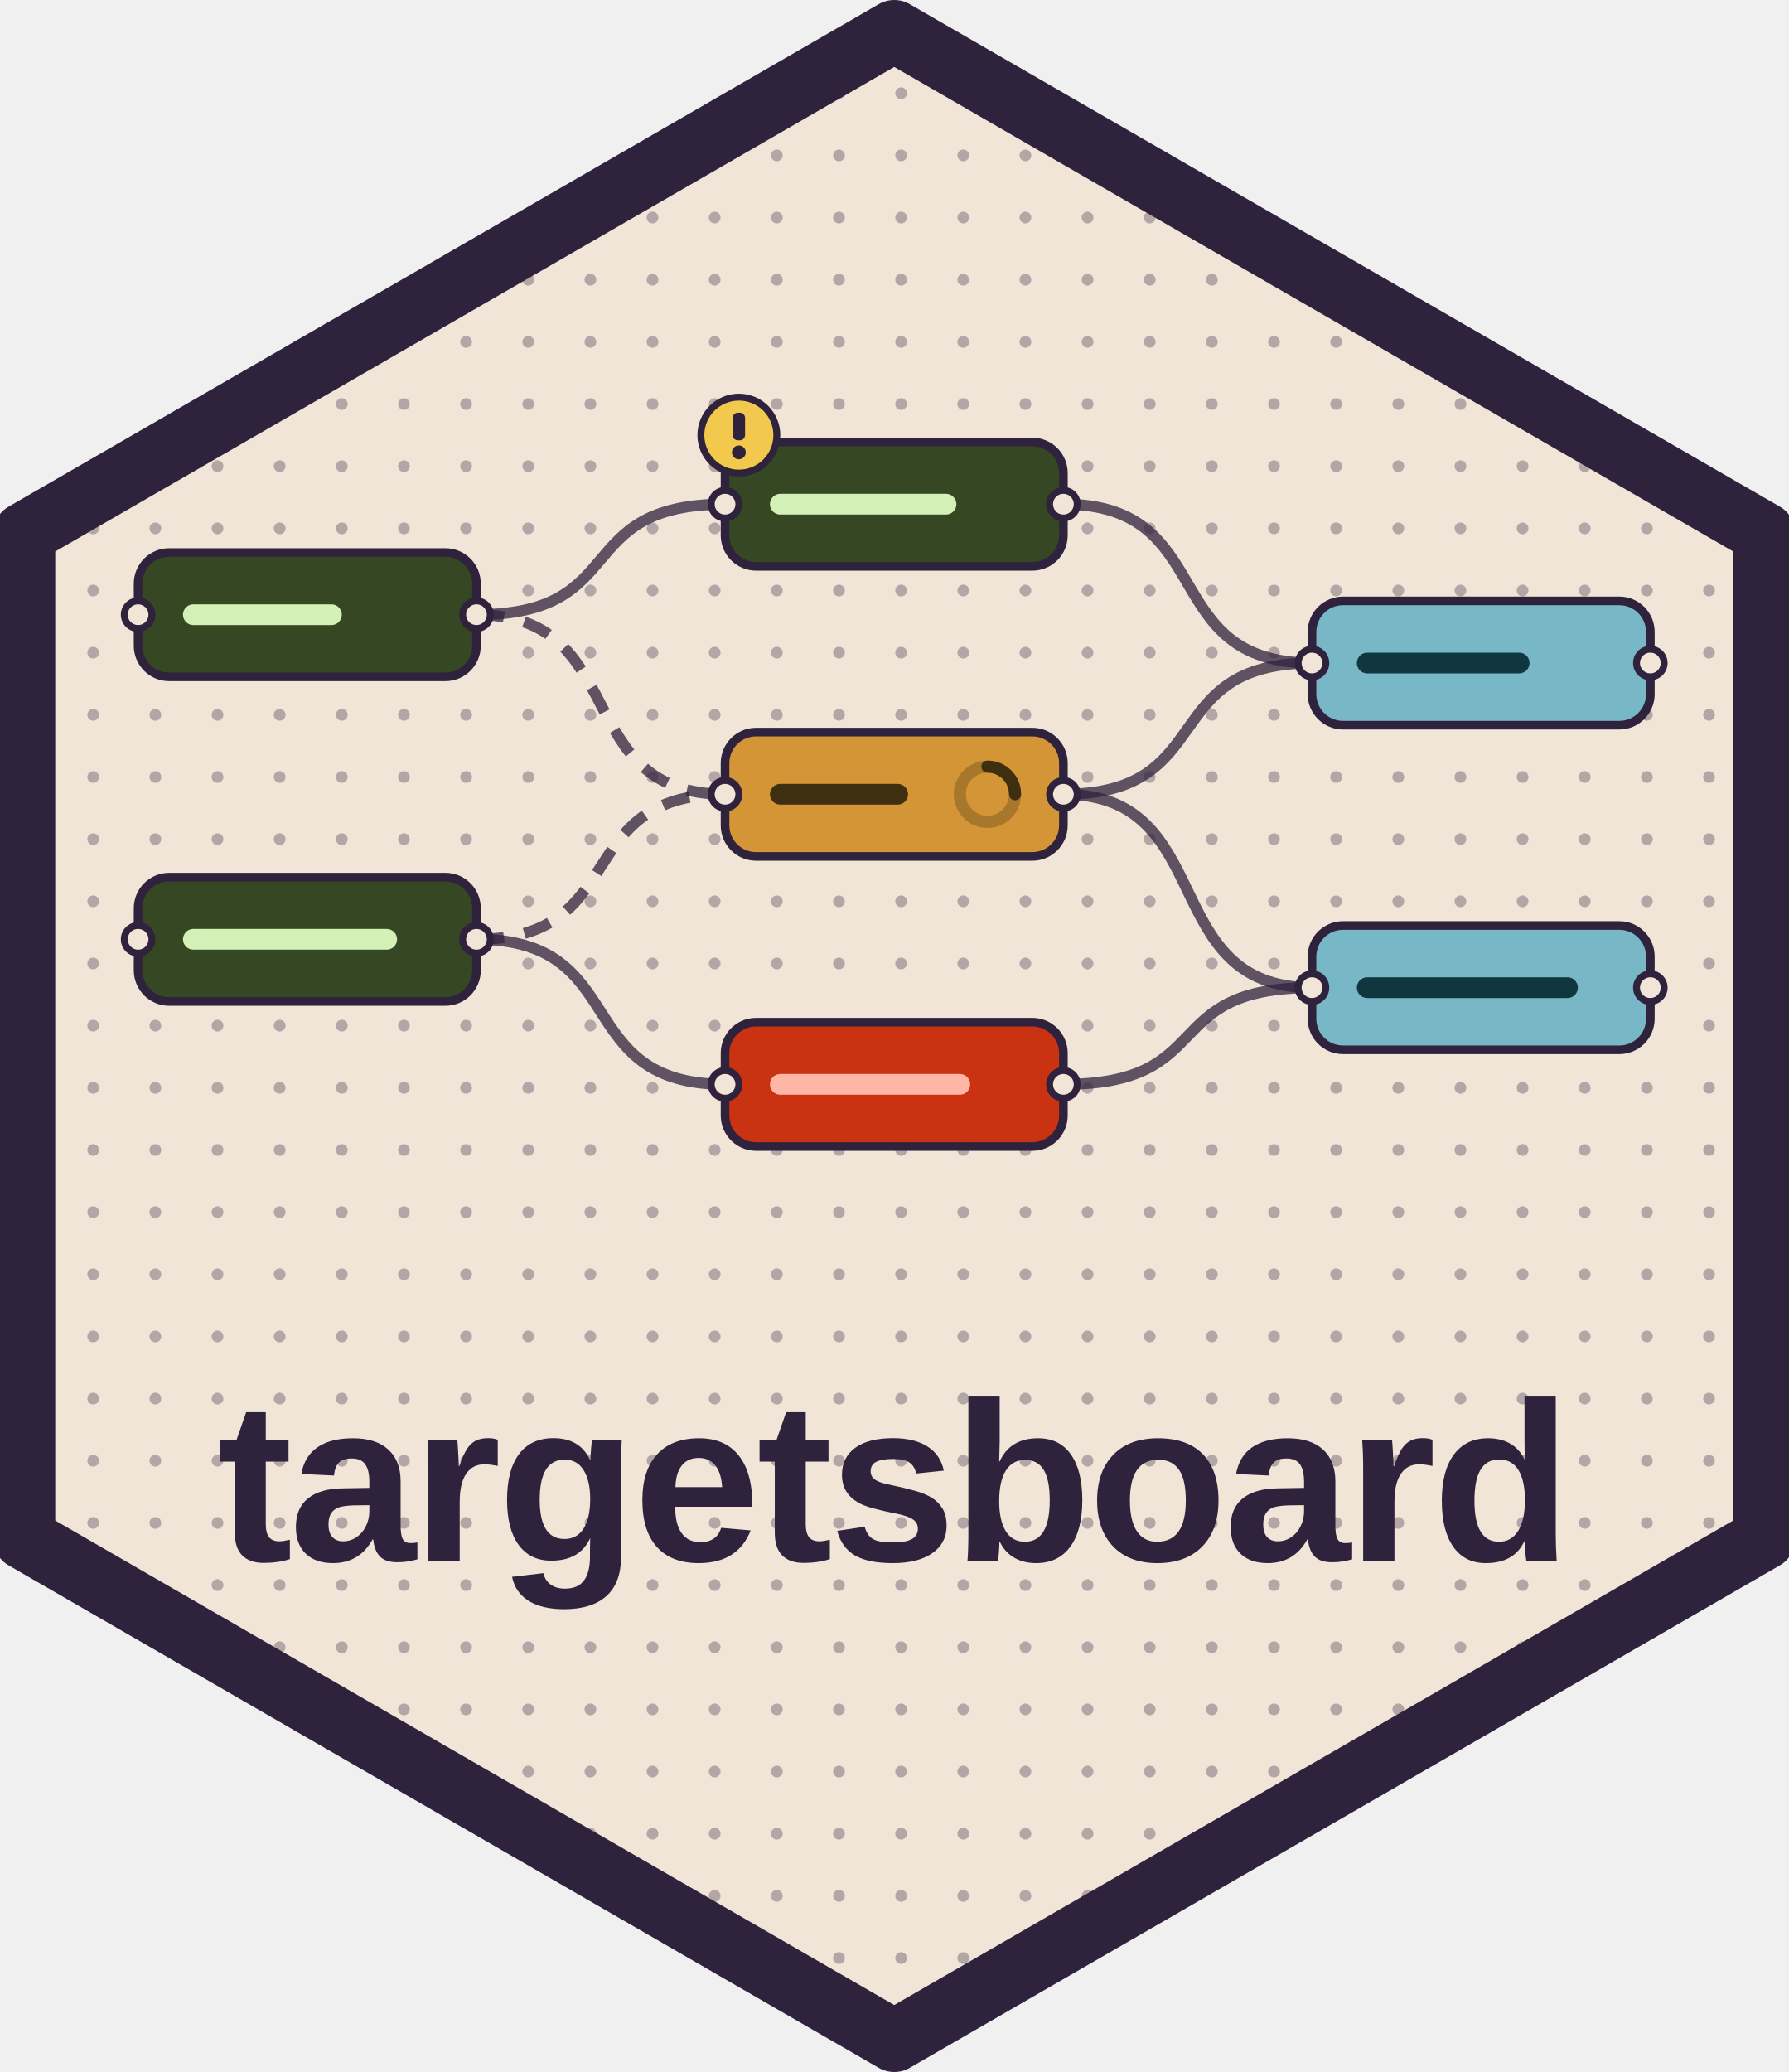
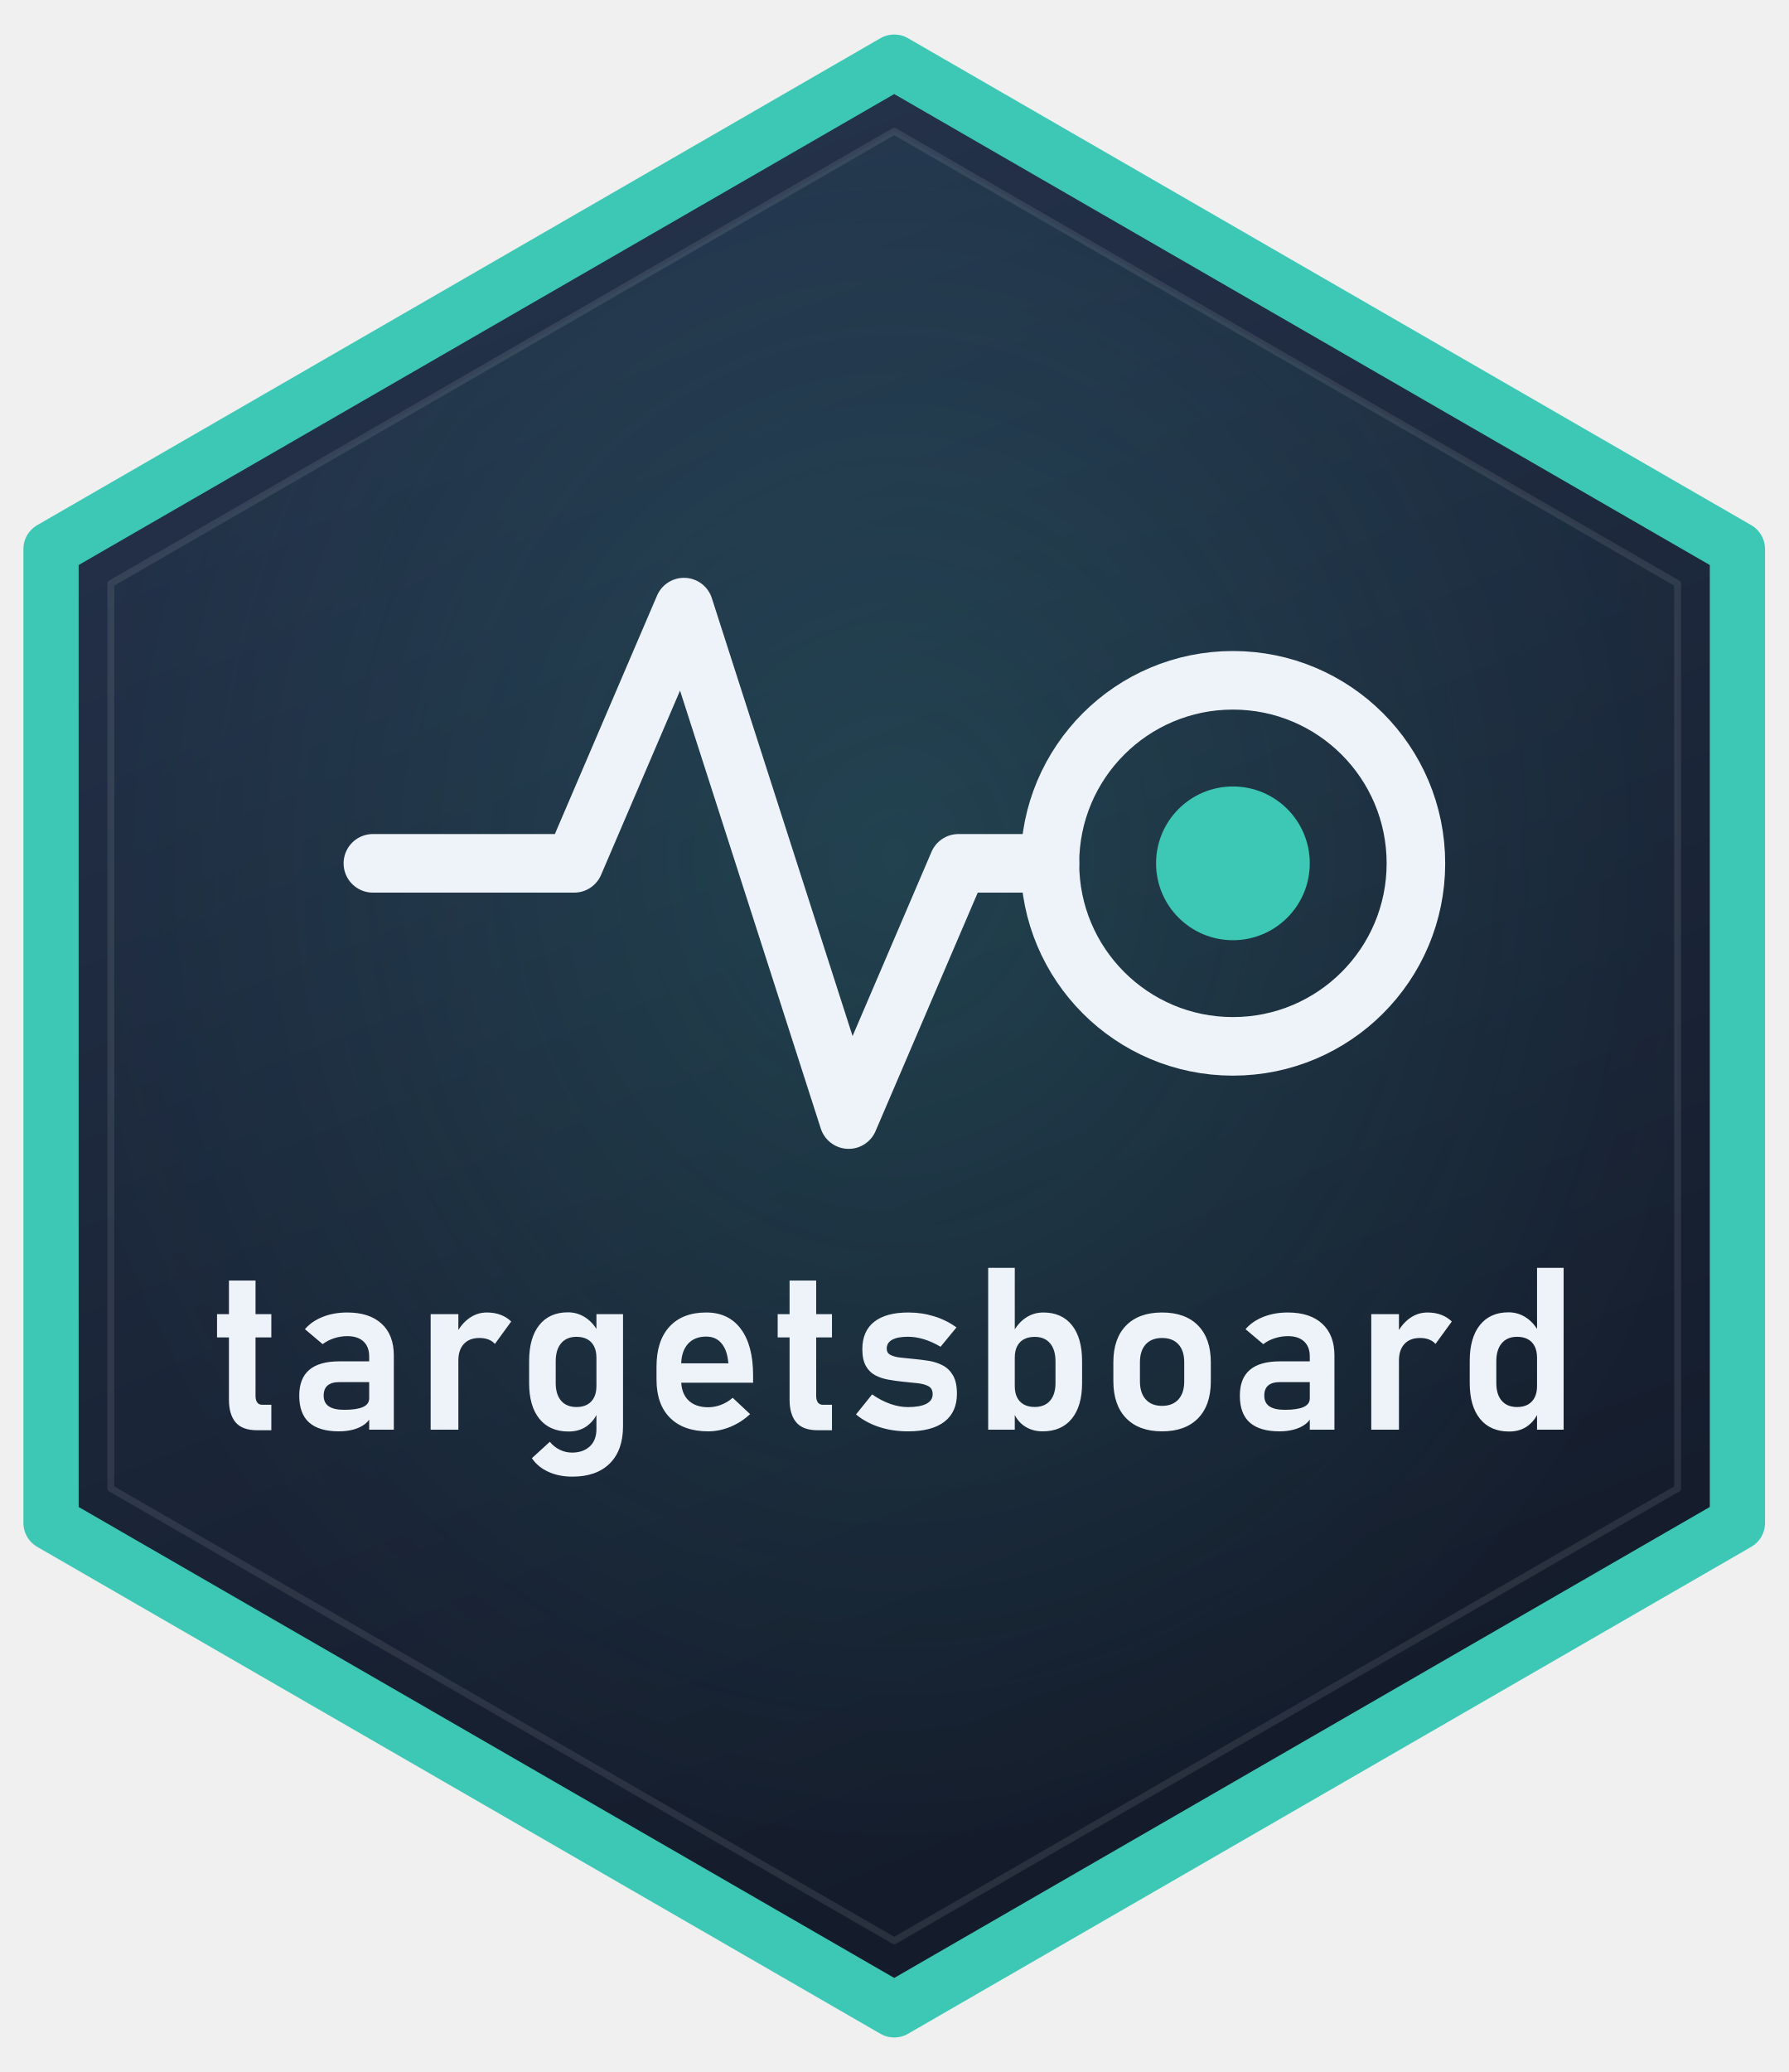
<svg xmlns="http://www.w3.org/2000/svg" width="518" height="600" viewBox="0 0 518 600">
  <defs>
-     <clipPath id="hex">
-       <polygon points="259.0,0.0 518.8,150.0 518.8,450.0 259.0,600.0 -0.8,450.0 -0.8,150.0" />
-     </clipPath>
-     <pattern id="dots" width="18" height="18" patternUnits="userSpaceOnUse">
-       <circle cx="9" cy="9" r="1.7" fill="#2f223d" fill-opacity="0.32" />
-     </pattern>
+     <linearGradient id="bg" x1="0" y1="0" x2="0.35" y2="1">
+       <stop offset="0" stop-color="#26354F" />
+       <stop offset="1" stop-color="#141C2B" />
+     </linearGradient>
+     <radialGradient id="glow" cx="0.5" cy="0.4" r="0.55">
+       <stop offset="0" stop-color="#3CC8B4" stop-opacity="0.16" />
+       <stop offset="1" stop-color="#3CC8B4" stop-opacity="0" />
+     </radialGradient>
  </defs>
-   <g clip-path="url(#hex)">
-     <rect width="518" height="600" fill="#f0e5d7" />
-     <rect width="518" height="600" fill="url(#dots)" />
-     <path d="M138,178.0 C183,178.0 165,146.0 210,146.0" fill="none" stroke="#2f223d" stroke-width="3.2" stroke-opacity="0.75" />
-     <path d="M138,178.0 C183,178.0 165,230.0 210,230.0" fill="none" stroke="#2f223d" stroke-width="3.2" stroke-opacity="0.75" stroke-dasharray="8 6" />
-     <path d="M138,272.0 C183,272.0 165,230.0 210,230.0" fill="none" stroke="#2f223d" stroke-width="3.2" stroke-opacity="0.75" stroke-dasharray="8 6" />
-     <path d="M138,272.0 C183,272.0 165,314.0 210,314.0" fill="none" stroke="#2f223d" stroke-width="3.2" stroke-opacity="0.75" />
-     <path d="M308,146.0 C353,146.0 335,192.0 380,192.0" fill="none" stroke="#2f223d" stroke-width="3.2" stroke-opacity="0.75" />
-     <path d="M308,230.0 C353,230.0 335,192.0 380,192.0" fill="none" stroke="#2f223d" stroke-width="3.2" stroke-opacity="0.75" />
-     <path d="M308,230.0 C353,230.0 335,286.0 380,286.0" fill="none" stroke="#2f223d" stroke-width="3.2" stroke-opacity="0.75" />
-     <path d="M308,314.0 C353,314.0 335,286.0 380,286.0" fill="none" stroke="#2f223d" stroke-width="3.2" stroke-opacity="0.75" />
-     <rect x="40" y="160" width="98" height="36" rx="9" fill="#354823" stroke="#2f223d" stroke-width="2.5" />
-     <line x1="56" y1="178.0" x2="96" y2="178.0" stroke="#d3f0b7" stroke-width="6" stroke-linecap="round" />
-     <circle cx="40" cy="178.0" r="4" fill="#f0e5d7" stroke="#2f223d" stroke-width="2" />
-     <circle cx="138" cy="178.0" r="4" fill="#f0e5d7" stroke="#2f223d" stroke-width="2" />
-     <rect x="40" y="254" width="98" height="36" rx="9" fill="#354823" stroke="#2f223d" stroke-width="2.5" />
-     <line x1="56" y1="272.0" x2="112" y2="272.0" stroke="#d3f0b7" stroke-width="6" stroke-linecap="round" />
-     <circle cx="40" cy="272.0" r="4" fill="#f0e5d7" stroke="#2f223d" stroke-width="2" />
-     <circle cx="138" cy="272.0" r="4" fill="#f0e5d7" stroke="#2f223d" stroke-width="2" />
-     <rect x="210" y="128" width="98" height="36" rx="9" fill="#354823" stroke="#2f223d" stroke-width="2.5" />
-     <line x1="226" y1="146.0" x2="274" y2="146.0" stroke="#d3f0b7" stroke-width="6" stroke-linecap="round" />
-     <circle cx="210" cy="146.0" r="4" fill="#f0e5d7" stroke="#2f223d" stroke-width="2" />
-     <circle cx="308" cy="146.0" r="4" fill="#f0e5d7" stroke="#2f223d" stroke-width="2" />
-     <rect x="210" y="212" width="98" height="36" rx="9" fill="#d49536" stroke="#2f223d" stroke-width="2.5" />
-     <line x1="226" y1="230.0" x2="260" y2="230.0" stroke="#3f2f11" stroke-width="6" stroke-linecap="round" />
-     <circle cx="210" cy="230.0" r="4" fill="#f0e5d7" stroke="#2f223d" stroke-width="2" />
-     <circle cx="308" cy="230.0" r="4" fill="#f0e5d7" stroke="#2f223d" stroke-width="2" />
-     <circle cx="286" cy="230.0" r="8" fill="none" stroke="#3f2f11" stroke-opacity="0.3" stroke-width="3.5" />
-     <path d="M286,222.0 A8,8 0 0 1 294,230.0" fill="none" stroke="#3f2f11" stroke-width="3.5" stroke-linecap="round" />
-     <rect x="210" y="296" width="98" height="36" rx="9" fill="#C93312" stroke="#2f223d" stroke-width="2.5" />
-     <line x1="226" y1="314.0" x2="278" y2="314.0" stroke="#ffb6a6" stroke-width="6" stroke-linecap="round" />
-     <circle cx="210" cy="314.0" r="4" fill="#f0e5d7" stroke="#2f223d" stroke-width="2" />
-     <circle cx="308" cy="314.0" r="4" fill="#f0e5d7" stroke="#2f223d" stroke-width="2" />
-     <rect x="380" y="174" width="98" height="36" rx="9" fill="#78B7C5" stroke="#2f223d" stroke-width="2.5" />
-     <line x1="396" y1="192.0" x2="440" y2="192.0" stroke="#10363f" stroke-width="6" stroke-linecap="round" />
-     <circle cx="380" cy="192.0" r="4" fill="#f0e5d7" stroke="#2f223d" stroke-width="2" />
-     <circle cx="478" cy="192.0" r="4" fill="#f0e5d7" stroke="#2f223d" stroke-width="2" />
-     <rect x="380" y="268" width="98" height="36" rx="9" fill="#78B7C5" stroke="#2f223d" stroke-width="2.5" />
-     <line x1="396" y1="286.0" x2="454" y2="286.0" stroke="#10363f" stroke-width="6" stroke-linecap="round" />
-     <circle cx="380" cy="286.0" r="4" fill="#f0e5d7" stroke="#2f223d" stroke-width="2" />
-     <circle cx="478" cy="286.0" r="4" fill="#f0e5d7" stroke="#2f223d" stroke-width="2" />
-     <circle cx="214" cy="126" r="11" fill="#f2c94c" stroke="#2f223d" stroke-width="2" />
-     <rect x="212.2" y="119.5" width="3.6" height="8" rx="1.5" fill="#2f223d" />
-     <circle cx="214" cy="131" r="2" fill="#2f223d" />
-     <text x="259.0" y="452" text-anchor="middle" font-family="Segoe UI, Helvetica Neue, Arial, sans-serif" font-weight="700" font-size="66" letter-spacing="-1" textLength="392" lengthAdjust="spacingAndGlyphs" fill="#2f223d">targetsboard</text>
+   <polygon points="259.00,18.00 503.22,159.00 503.22,441.00 259.00,582.00 14.78,441.00 14.78,159.00" fill="url(#bg)" stroke="#3CC8B4" stroke-width="16" stroke-linejoin="round" />
+   <polygon points="259.00,38.00 485.90,169.00 485.90,431.00 259.00,562.00 32.10,431.00 32.10,169.00" fill="url(#glow)" />
+   <polygon points="259.00,38.00 485.90,169.00 485.90,431.00 259.00,562.00 32.10,431.00 32.10,169.00" fill="none" stroke="#FFFFFF" stroke-opacity="0.09" stroke-width="2" stroke-linejoin="round" />
+   <g transform="translate(92.1 80.4) scale(5.3)" fill="none" stroke="#EEF3F9" stroke-linecap="round">
+     <path d="M3 32h11l6-14 9 28 6-14h5" stroke-width="3.2" stroke-linejoin="round" />
+     <circle cx="50" cy="32" r="10" stroke-width="3.2" />
+     <circle cx="50" cy="32" r="4.2" fill="#3CC8B4" stroke="none" />
  </g>
-   <polygon points="259.0,9.0 511.0,154.5 511.0,445.5 259.0,591.0 7.0,445.5 7.0,154.5" fill="none" stroke="#2f223d" stroke-width="18" stroke-linejoin="round" />
+   <path d="M74.462 414.161Q70.167 414.161 68.238 411.873Q66.308 409.585 66.308 405.299V370.816H74.011V404.235Q74.011 405.428 74.494 406.104Q74.977 406.781 75.912 406.781H78.587V414.161ZM62.86 387.284V380.549H78.587V387.284Z M106.929 414.0V392.795Q106.929 389.991 105.277 388.452Q103.626 386.914 100.596 386.914Q98.674 386.914 96.799 387.51Q94.924 388.106 93.458 389.234L88.318 384.899Q90.271 382.611 93.464 381.338Q96.658 380.065 100.564 380.065Q107.002 380.065 110.534 383.32Q114.067 386.575 114.067 392.505V414.0ZM98.179 414.483Q92.427 414.483 89.55 411.938Q86.674 409.392 86.674 404.139Q86.674 399.144 89.575 396.678Q92.475 394.213 98.276 394.213H107.219L107.67 400.223H98.308Q96.042 400.223 94.895 401.188Q93.748 402.154 93.748 404.139Q93.748 406.233 95.234 407.24Q96.721 408.248 99.694 408.248Q103.311 408.248 105.12 407.442Q106.929 406.636 106.929 404.928L107.605 409.714Q107.074 411.341 105.672 412.397Q104.27 413.452 102.336 413.968Q100.403 414.483 98.179 414.483Z M124.733 414.0V380.549H132.757V414.0ZM143.343 389.169Q142.599 388.32 141.468 387.883Q140.337 387.445 138.848 387.445Q135.952 387.445 134.354 389.169Q132.757 390.894 132.757 393.955L132.08 386.382Q133.53 383.417 135.865 381.741Q138.199 380.065 141.007 380.065Q143.195 380.065 144.967 380.726Q146.739 381.387 148.065 382.676Z M165.756 427.6Q161.878 427.6 158.813 426.198Q155.748 424.796 154.057 422.25L159.246 417.513Q160.454 418.995 162.138 419.817Q163.822 420.639 165.659 420.639Q168.882 420.639 170.815 418.855Q172.749 417.071 172.749 413.807V380.549H180.451V413.001Q180.451 419.962 176.612 423.781Q172.774 427.6 165.756 427.6ZM164.66 414.532Q159.214 414.532 156.233 410.857Q153.252 407.182 153.252 400.497V394.132Q153.252 387.392 156.2 383.704Q159.149 380.017 164.499 380.017Q167.312 380.017 169.652 381.588Q171.992 383.159 173.426 386.027L172.749 393.149Q172.749 391.232 172.07 389.876Q171.392 388.52 170.105 387.814Q168.818 387.107 166.98 387.107Q164.109 387.107 162.532 388.968Q160.954 390.829 160.954 394.197V400.497Q160.954 403.822 162.532 405.632Q164.109 407.442 166.98 407.442Q168.818 407.442 170.105 406.724Q171.392 406.005 172.07 404.653Q172.749 403.301 172.749 401.399L173.2 408.747Q172.249 411.245 170.074 412.888Q167.899 414.532 164.66 414.532Z M205.135 414.483Q197.997 414.483 194.073 410.576Q190.15 406.668 190.15 399.498V395.728Q190.15 388.251 193.92 384.158Q197.691 380.065 204.555 380.065Q211.033 380.065 214.578 384.827Q218.123 389.588 218.123 398.209V400.4H195.403V394.777H210.968L210.92 394.39Q210.598 390.926 208.962 388.984Q207.327 387.042 204.555 387.042Q201.107 387.042 199.197 389.218Q197.288 391.393 197.288 395.373V399.627Q197.288 403.414 199.351 405.46Q201.413 407.506 205.135 407.506Q207.02 407.506 208.874 406.789Q210.727 406.072 212.209 404.767L217.252 409.488Q214.707 411.873 211.532 413.178Q208.358 414.483 205.135 414.483Z M236.845 414.161Q232.55 414.161 230.621 411.873Q228.692 409.585 228.692 405.299V370.816H236.394V404.235Q236.394 405.428 236.877 406.104Q237.361 406.781 238.295 406.781H240.97V414.161ZM225.243 387.284V380.549H240.97V387.284Z M262.979 414.483Q258.5 414.483 254.649 413.227Q250.798 411.97 247.93 409.585L252.602 403.784Q255.181 405.589 257.831 406.523Q260.482 407.458 262.979 407.458Q266.476 407.458 268.305 406.507Q270.134 405.557 270.134 403.736Q270.134 402.06 268.893 401.399Q267.652 400.739 265.646 400.529Q263.64 400.32 261.368 400.094Q259.273 399.869 257.219 399.498Q255.164 399.127 253.473 398.225Q251.781 397.323 250.774 395.526Q249.766 393.729 249.766 390.668Q249.766 385.479 253.182 382.772Q256.598 380.065 263.092 380.065Q266.975 380.065 270.528 381.161Q274.081 382.257 277.03 384.384L272.422 389.991Q270.069 388.573 267.66 387.832Q265.251 387.091 262.995 387.091Q259.982 387.091 258.403 387.961Q256.824 388.831 256.824 390.539Q256.824 391.78 257.92 392.352Q259.015 392.924 260.804 393.125Q262.593 393.327 264.655 393.52Q266.814 393.713 269.014 394.068Q271.213 394.422 273.058 395.389Q274.903 396.356 276.031 398.29Q277.159 400.223 277.159 403.591Q277.159 408.908 273.534 411.696Q269.908 414.483 262.979 414.483Z M302.004 414.483Q298.975 414.483 296.751 412.985Q294.528 411.486 293.464 408.747L293.916 401.432Q293.916 403.335 294.594 404.67Q295.273 406.005 296.559 406.716Q297.846 407.426 299.684 407.426Q302.555 407.426 304.133 405.613Q305.71 403.799 305.71 400.497V394.213Q305.71 390.845 304.133 388.984Q302.555 387.123 299.684 387.123Q297.846 387.123 296.559 387.821Q295.273 388.52 294.594 389.858Q293.916 391.197 293.916 393.117L293.239 386.188Q294.676 383.256 296.999 381.661Q299.322 380.065 302.166 380.065Q307.547 380.065 310.48 383.753Q313.413 387.44 313.413 394.181V400.497Q313.413 407.152 310.432 410.818Q307.451 414.483 302.004 414.483ZM286.213 414.0V367.143H293.916V414.0Z M336.582 414.483Q329.854 414.483 326.161 410.665Q322.467 406.846 322.467 399.917V394.471Q322.467 387.606 326.161 383.836Q329.854 380.065 336.582 380.065Q343.31 380.065 347.004 383.836Q350.697 387.606 350.697 394.471V400.014Q350.697 406.91 347.004 410.697Q343.31 414.483 336.582 414.483ZM336.57 407.104Q339.628 407.104 341.311 405.241Q342.995 403.378 342.995 400.014V394.471Q342.995 391.119 341.311 389.282Q339.628 387.445 336.57 387.445Q333.541 387.445 331.855 389.282Q330.169 391.119 330.169 394.471V400.014Q330.169 403.378 331.855 405.241Q333.541 407.104 336.57 407.104Z M379.362 414.0V392.795Q379.362 389.991 377.71 388.452Q376.059 386.914 373.029 386.914Q371.107 386.914 369.232 387.51Q367.357 388.106 365.891 389.234L360.751 384.899Q362.704 382.611 365.898 381.338Q369.091 380.065 372.997 380.065Q379.435 380.065 382.967 383.32Q386.5 386.575 386.5 392.505V414.0ZM370.612 414.483Q364.86 414.483 361.984 411.938Q359.107 409.392 359.107 404.139Q359.107 399.144 362.008 396.678Q364.908 394.213 370.709 394.213H379.652L380.103 400.223H370.741Q368.475 400.223 367.328 401.188Q366.181 402.154 366.181 404.139Q366.181 406.233 367.667 407.24Q369.154 408.248 372.127 408.248Q375.744 408.248 377.553 407.442Q379.362 406.636 379.362 404.928L380.038 409.714Q379.507 411.341 378.105 412.397Q376.703 413.452 374.769 413.968Q372.836 414.483 370.612 414.483Z M397.166 414.0V380.549H405.19V414.0ZM415.776 389.169Q415.032 388.32 413.901 387.883Q412.77 387.445 411.281 387.445Q408.385 387.445 406.787 389.169Q405.19 390.894 405.19 393.955L404.513 386.382Q405.963 383.417 408.298 381.741Q410.632 380.065 413.44 380.065Q415.628 380.065 417.4 380.726Q419.172 381.387 420.498 382.676Z M445.182 414.0V367.143H452.884V414.0ZM437.093 414.532Q431.647 414.532 428.666 410.857Q425.685 407.182 425.685 400.497V394.132Q425.685 387.392 428.634 383.704Q431.582 380.017 436.932 380.017Q439.745 380.017 442.085 381.588Q444.425 383.159 445.859 386.027L445.182 393.149Q445.182 391.232 444.503 389.876Q443.825 388.52 442.538 387.814Q441.251 387.107 439.413 387.107Q436.542 387.107 434.965 388.968Q433.387 390.829 433.387 394.197V400.497Q433.387 403.822 434.965 405.632Q436.542 407.442 439.413 407.442Q441.251 407.442 442.538 406.724Q443.825 406.005 444.503 404.653Q445.182 403.301 445.182 401.399L445.633 408.747Q444.682 411.245 442.507 412.888Q440.332 414.532 437.093 414.532Z" fill="#EEF3F9" />
</svg>
